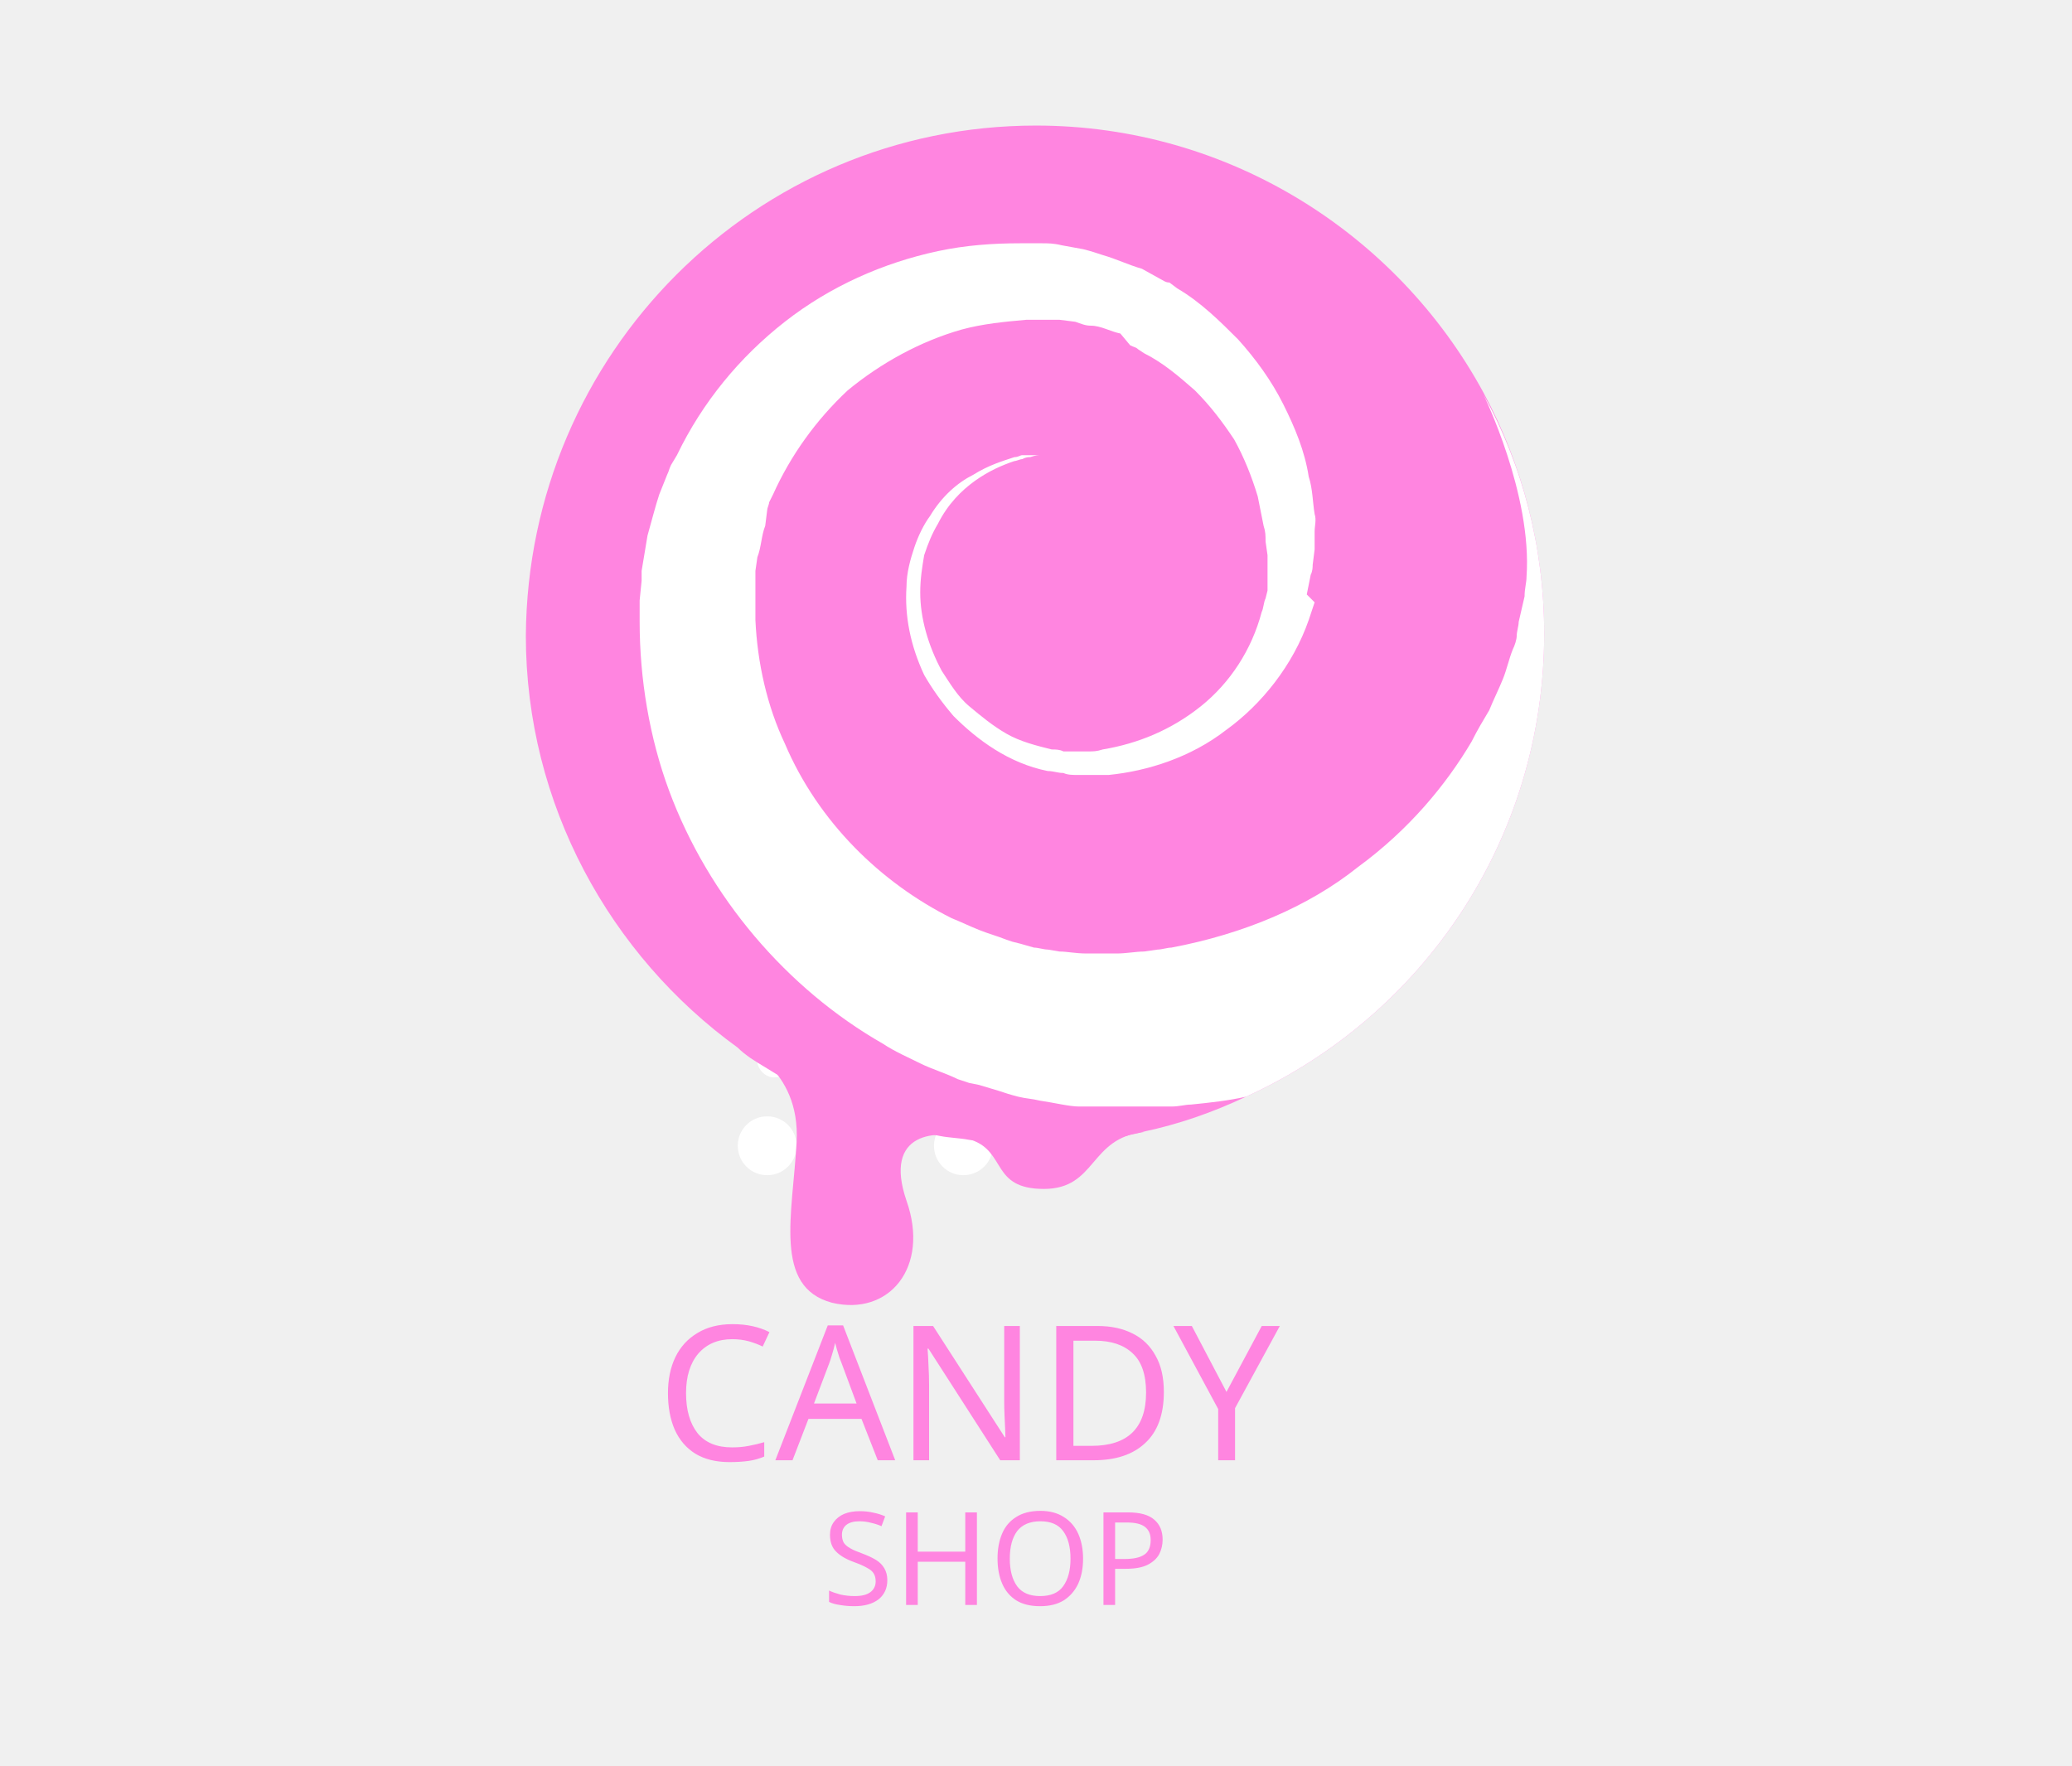
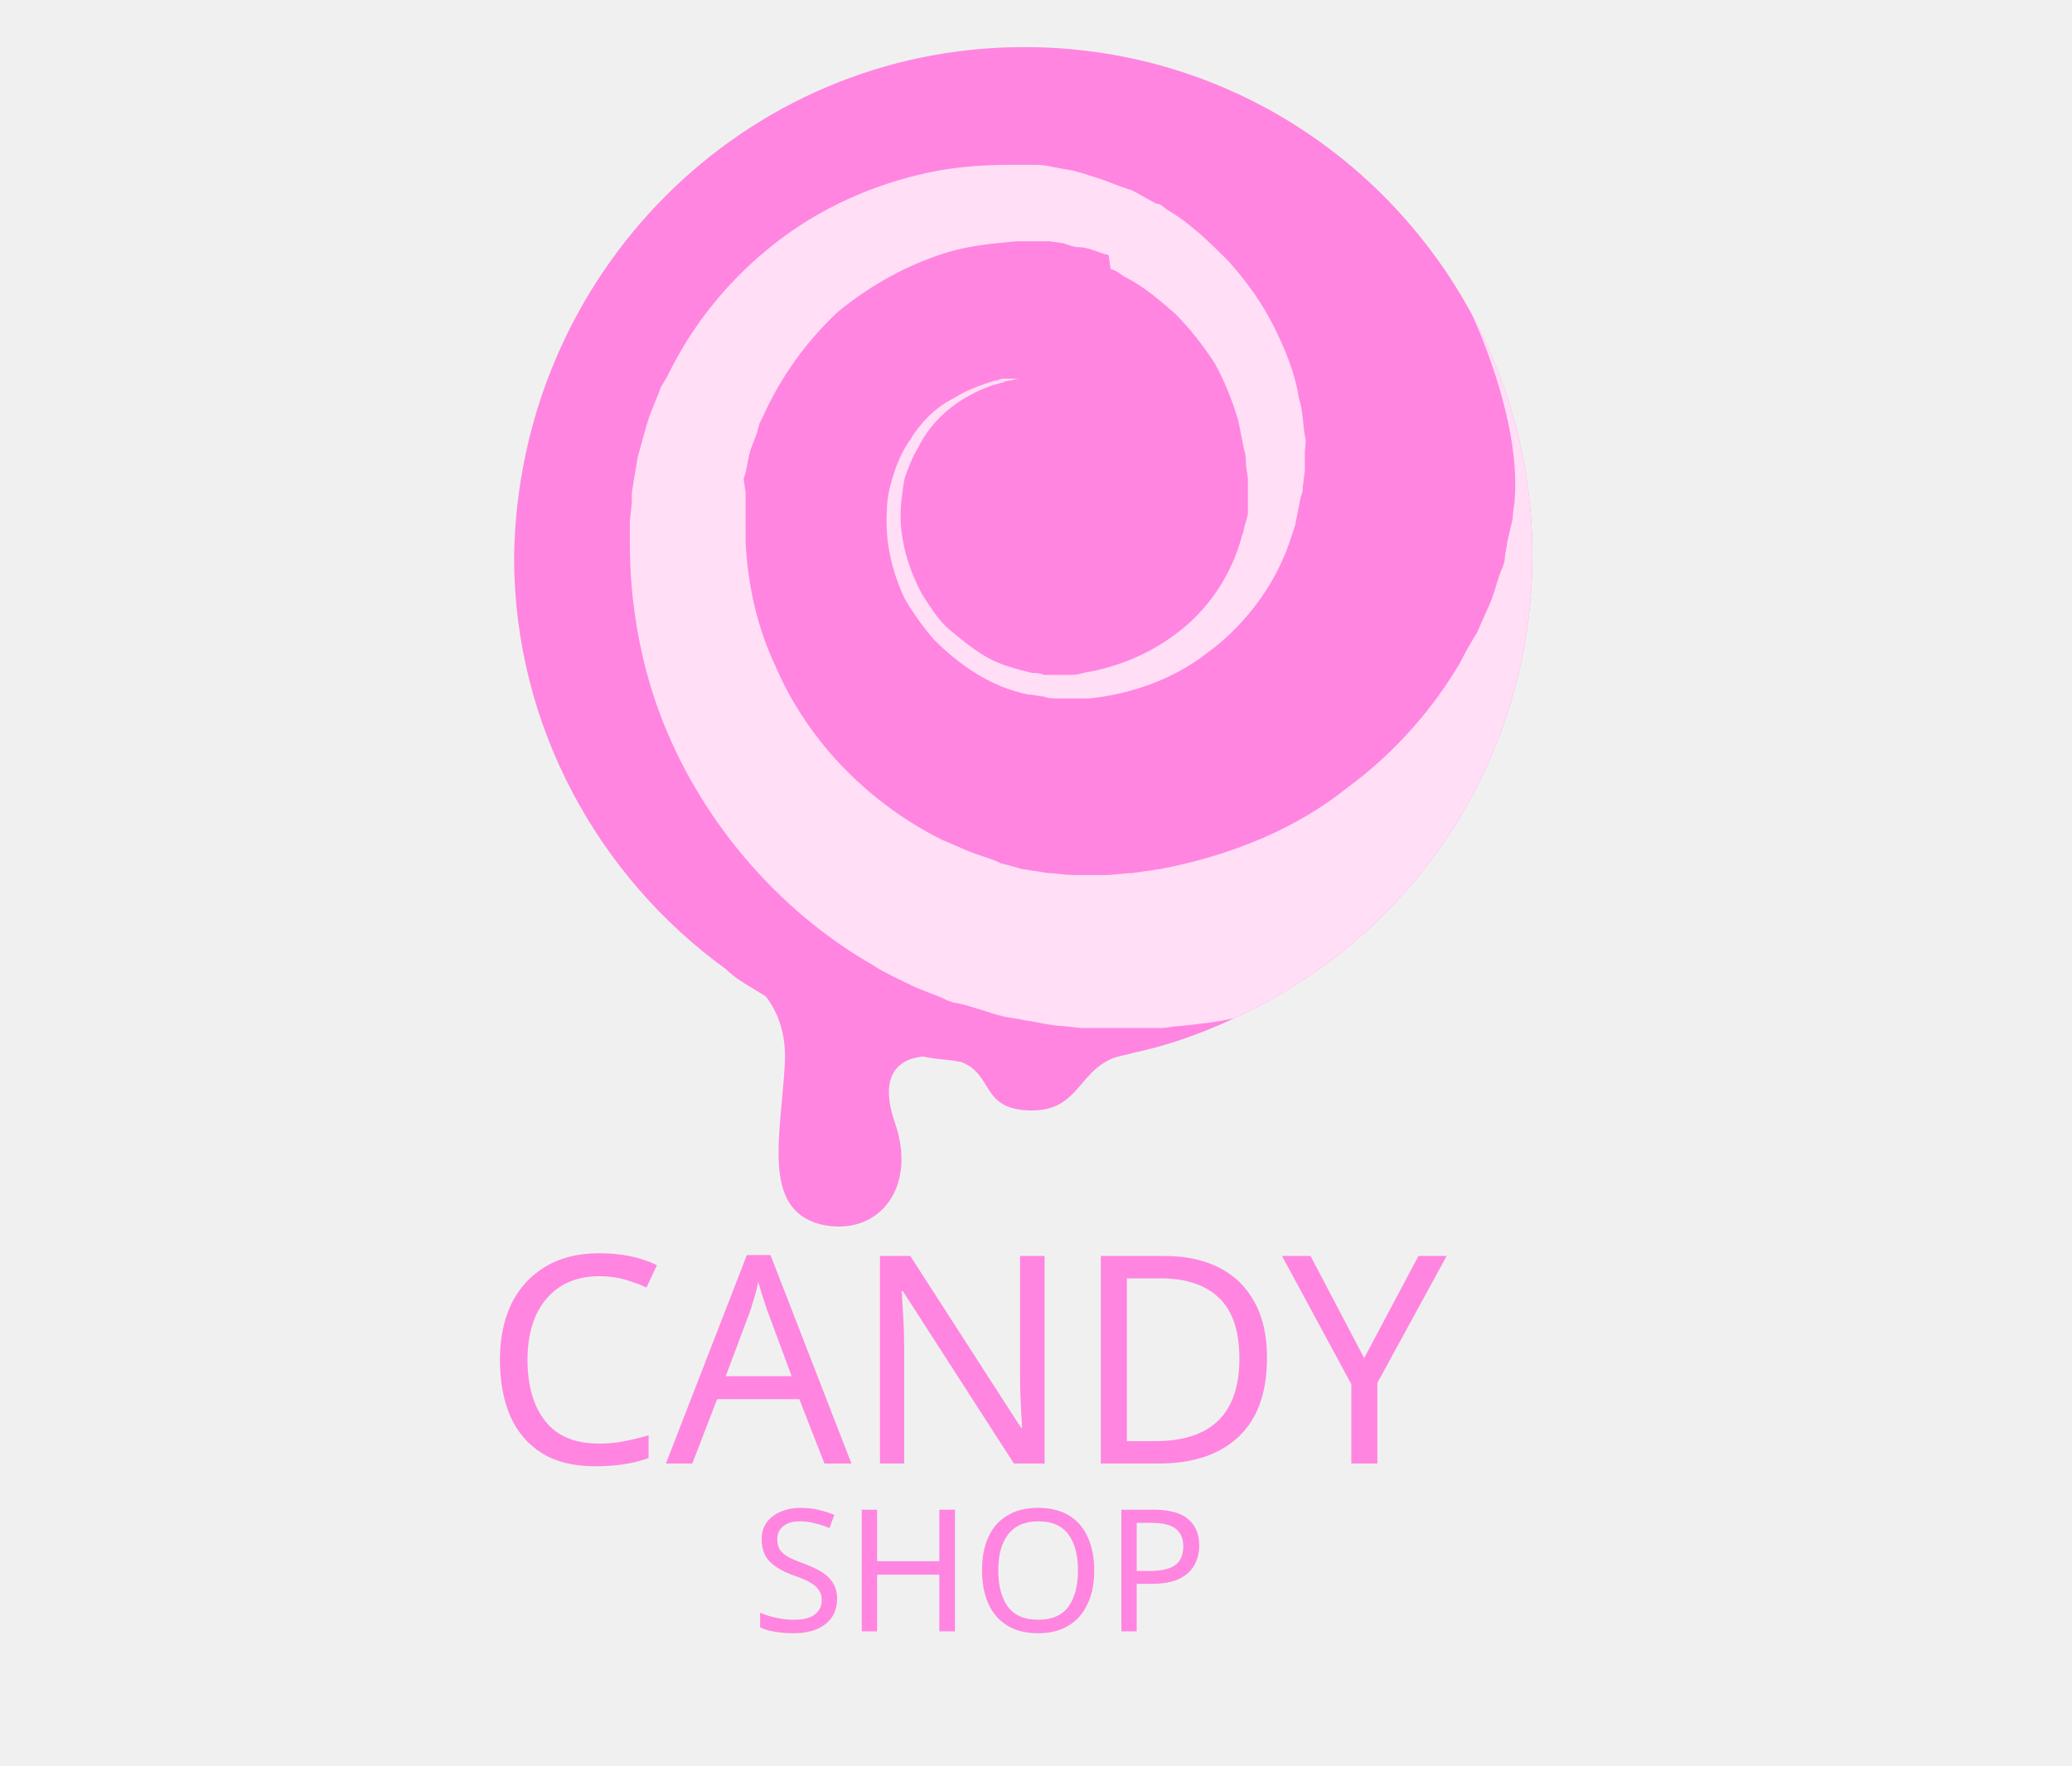
<svg xmlns="http://www.w3.org/2000/svg" version="1.1" id="Capa_1" x="0px" y="0px" viewBox="0 0 105.6 90" style="enable-background:new 0 0 105.6 90;" xml:space="preserve">
  <style type="text/css">
- 	.st0{fill:#FFFFFF;fill-opacity:0;}
- 	.st1{fill:#FFFFFF;}
- 	.st2{fill:#FF85E0;}
- 	.st3{font-family:'Montserrat-SemiBold';}
- 	.st4{font-size:9.574px;}
- 	.st5{font-size:6.608px;}
+ 	.st0{fill:#FF85E0;}
+ 	.st1{fill:#FFDEF6;}
+ 	.st2{font-family:'ForteMT';}
+ 	.st3{font-size:14.818px;}
+ 	.st4{font-family:'Montserrat-SemiBold';}
+ 	.st5{font-size:8.692px;}
</style>
  <g>
    <g>
-       <rect x="31.6" y="38.9" class="st0" width="24" height="24" />
-       <path class="st1" d="M52.7,45.9c-0.4-0.6-1-1-1.7-1H38.2l-0.6-2.3c-0.1-0.4-0.5-0.8-1-0.7h-2c-0.6,0-1,0.4-1,1s0.4,1,1,1h1.2    l2.8,10.3c0.1,0.4,0.5,0.8,1,0.7h9c0.4,0,0.7-0.2,0.9-0.5l3.3-6.6C53,47.2,53,46.5,52.7,45.9z M48,52.9h-7.6l-1.6-6H51L48,52.9z" />
-       <circle class="st1" cx="39.1" cy="58.4" r="1.5" />
-       <circle class="st1" cx="49.1" cy="58.4" r="1.5" />
+       <path class="st0" d="M78.1,28.3c0,10.5-6.2,19.5-15.2,23.6c-1.7,0.8-3.4,1.4-5.3,1.8c0,0,0,0,0,0c-0.3,0.1-0.5,0.1-0.8,0.2    c-1.5,0.3-3,0.4-4.6,0.4c-1.1,0-2.3-0.1-3.4-0.2c-0.5-0.1-1-0.1-1.5-0.2c-3.2-0.6-6.2-1.8-8.9-3.5c-0.5-0.3-1-0.6-1.4-1    c0,0,0,0,0,0c-6.5-4.7-10.8-12.4-10.8-21C26.4,14,37.9,2.4,52.2,2.4C62.1,2.4,70.6,7.9,75,16h0C77,19.7,78.1,23.9,78.1,28.3z" />
+       <path class="st1" d="M78.1,28.3c0,10.5-6.2,19.5-15.2,23.6c-0.9,0.2-1.8,0.3-2.8,0.4c-0.3,0-0.6,0.1-1,0.1c-0.3,0-0.6,0-1,0    c-0.6,0-1.3,0-1.9,0l-0.1,0l-0.3,0l-0.1,0l-0.2,0l-0.4,0l-0.9-0.1c-0.5,0-1.3-0.2-2-0.3c-0.4-0.1-0.7-0.1-1.1-0.2    c-0.4-0.1-0.7-0.2-1-0.3l-1-0.3l-0.5-0.1L48.3,51c-0.6-0.3-1.3-0.5-1.9-0.8c-0.6-0.3-1.3-0.6-1.9-1c-4.9-2.8-8.9-7.5-10.9-12.9    c-1-2.7-1.5-5.7-1.5-8.6l0-0.3v-0.1c0,0,0-0.2,0-0.2l0,0l0-0.5l0.1-1c0-0.1,0-0.1,0-0.2l0-0.3l0.1-0.6l0.2-1.2    c0.2-0.7,0.4-1.5,0.6-2.1l0.4-1c0.1-0.2,0.1-0.3,0.2-0.5l0.3-0.5c1.3-2.7,3.2-5,5.5-6.8c2.3-1.8,5-3,7.8-3.6    c1.4-0.3,2.8-0.4,4.2-0.4h0.1l0.1,0c0,0,0.2,0,0.2,0l0.2,0l0.5,0c0.3,0,0.6,0,1,0.1l1.1,0.2c0.4,0.1,0.7,0.2,1,0.3    c0.7,0.2,1.3,0.5,2,0.7l0.9,0.5c0.2,0.1,0.3,0.2,0.5,0.2l0.4,0.3c1.2,0.7,2.2,1.7,3.1,2.6c0.9,1,1.7,2.1,2.3,3.3    c0.6,1.2,1.1,2.4,1.3,3.7c0.2,0.6,0.2,1.3,0.3,1.9c0.1,0.3,0,0.6,0,0.9l0,0.5l0,0.2v0.1c0,0.2,0,0.1,0,0.1V24l-0.1,0.8    c0,0.1,0,0.3-0.1,0.5l-0.1,0.5l-0.1,0.5l-0.1,0.5c-0.1,0.3-0.2,0.6-0.3,0.9c-0.8,2.3-2.4,4.3-4.2,5.6c-1.8,1.4-4,2.1-6,2.3    c-0.3,0-0.5,0-0.8,0l-0.4,0h-0.1l-0.1,0l-0.2,0c-0.2,0-0.5,0-0.7-0.1c-0.3,0-0.5-0.1-0.8-0.1c-1-0.2-1.9-0.6-2.7-1.1    c-0.8-0.5-1.5-1.1-2.1-1.7c-0.6-0.7-1.1-1.4-1.5-2.1c-0.7-1.5-1-3-0.9-4.5c0-0.7,0.2-1.4,0.4-2c0.2-0.6,0.5-1.2,0.8-1.6    c0.6-1,1.4-1.7,2.2-2.1c0.8-0.5,1.5-0.7,2.1-0.9c0.2,0,0.3-0.1,0.4-0.1c0.1,0,0.3,0,0.4,0c0.2,0,0.4,0,0.6,0c0.3,0,0.5,0,0.5,0    s-0.2,0-0.5,0c-0.2,0-0.3,0-0.6,0.1c-0.1,0-0.2,0-0.4,0.1c-0.1,0-0.3,0.1-0.4,0.1c-0.6,0.2-1.3,0.5-2,1c-0.7,0.5-1.4,1.2-1.9,2.2    c-0.3,0.5-0.5,1-0.7,1.6c-0.1,0.6-0.2,1.2-0.2,1.9c0,1.3,0.4,2.7,1.1,4c0.4,0.6,0.8,1.3,1.4,1.8c0.6,0.5,1.2,1,1.9,1.4    c0.7,0.4,1.5,0.6,2.3,0.8c0.2,0,0.4,0,0.6,0.1c0.2,0,0.5,0,0.7,0h0.2l0.1,0c0,0,0,0,0,0l0,0l0.3,0c0.2,0,0.4,0,0.7-0.1    c1.8-0.3,3.5-1,5-2.2c1.5-1.2,2.6-2.9,3.1-4.8c0.1-0.2,0.1-0.5,0.2-0.7l0.1-0.4l0-0.3l0-0.3c0-0.1,0-0.2,0-0.4l0-0.8l-0.1-0.7    c0-0.3,0-0.5-0.1-0.8c-0.1-0.5-0.2-1-0.3-1.5c-0.3-1-0.7-2-1.2-2.9c-0.6-0.9-1.2-1.7-2-2.5c-0.8-0.7-1.6-1.4-2.6-1.9l-0.3-0.2    c-0.1-0.1-0.2-0.1-0.4-0.2L56.5,13c-0.5-0.1-1-0.4-1.5-0.4c-0.3,0-0.5-0.1-0.8-0.2l-0.7-0.1c-0.2,0-0.6,0-0.9,0l-0.5,0l-0.2,0l0,0    l0,0l-0.1,0c-1.1,0.1-2.2,0.2-3.3,0.5c-2.1,0.6-4.1,1.7-5.8,3.1c-1.6,1.5-2.9,3.3-3.8,5.3l-0.2,0.4c0,0.1-0.1,0.3-0.1,0.4    l-0.3,0.8c-0.2,0.5-0.2,1.1-0.4,1.6L38,25.1l0,0.4l0,0.2c0,0.1,0,0.2,0,0.2l0,1.4v0.1l0-0.1l0,0.1l0,0.2c0.1,2.2,0.6,4.4,1.5,6.3    c1.7,4,4.9,7.1,8.5,8.9c0.5,0.2,0.9,0.4,1.4,0.6c0.5,0.2,0.9,0.3,1.4,0.5L51,44l0.4,0.1l0.7,0.2c0.2,0,0.5,0.1,0.7,0.1l0.6,0.1    c0.4,0,0.8,0.1,1.4,0.1l0.9,0l0.4,0l0.2,0l-0.1,0l0.1,0c0.5,0,1-0.1,1.4-0.1l0.7-0.1c0.2,0,0.5-0.1,0.7-0.1c3.7-0.7,7-2.1,9.5-4.1    c2.6-1.9,4.5-4.2,5.8-6.4c0.3-0.6,0.6-1.1,0.9-1.6c0.2-0.5,0.5-1.1,0.7-1.6c0.2-0.5,0.3-1,0.5-1.5c0.1-0.2,0.2-0.5,0.2-0.7    c0-0.2,0.1-0.5,0.1-0.7c0.1-0.4,0.2-0.9,0.3-1.3c0-0.4,0.1-0.7,0.1-1C77.5,21.2,75,16,75,16h0C77,19.7,78.1,23.9,78.1,28.3z" />
+       <path class="st0" d="M37.1,49.3c0,0,3.1,1.1,2.9,4.9c-0.2,3.7-1.2,7.4,1.8,8.2c2.9,0.7,5-1.8,3.8-5.2c-1.2-3.5,1.5-3.7,3.3-3.1    c1.8,0.6,1,2.5,3.7,2.5c2.7,0,2.3-2.6,5.1-2.9c0,0-18.3-2-20.5-4.6V49.3z" />
    </g>
-   </g>
-   <g>
-     <path class="st2" d="M78.7,32.3c0,10.5-6.2,19.5-15.2,23.6c-1.7,0.8-3.4,1.4-5.3,1.8c0,0,0,0,0,0c-0.3,0.1-0.5,0.1-0.8,0.2   c-1.5,0.3-3,0.4-4.6,0.4c-1.1,0-2.3-0.1-3.4-0.2c-0.5-0.1-1-0.1-1.5-0.2c-3.2-0.6-6.2-1.8-8.9-3.5c-0.5-0.3-1-0.6-1.4-1   c0,0,0,0,0,0c-6.5-4.7-10.8-12.4-10.8-21C26.9,18,38.5,6.4,52.8,6.4c9.8,0,18.4,5.5,22.8,13.6h0C77.6,23.7,78.7,27.9,78.7,32.3z" />
-     <path class="st1" d="M78.7,32.3c0,10.5-6.2,19.5-15.2,23.6c-0.9,0.2-1.8,0.3-2.8,0.4c-0.3,0-0.6,0.1-1,0.1c-0.3,0-0.6,0-1,0   c-0.6,0-1.3,0-1.9,0l-0.1,0l-0.3,0l-0.1,0l-0.2,0l-0.4,0L55,56.4c-0.5,0-1.3-0.2-2-0.3c-0.4-0.1-0.7-0.1-1.1-0.2   c-0.4-0.1-0.7-0.2-1-0.3l-1-0.3l-0.5-0.1L48.8,55c-0.6-0.3-1.3-0.5-1.9-0.8c-0.6-0.3-1.3-0.6-1.9-1c-4.9-2.8-8.9-7.5-10.9-12.9   c-1-2.7-1.5-5.7-1.5-8.6l0-0.3v-0.1c0,0,0-0.2,0-0.2l0,0l0-0.5l0.1-1c0-0.1,0-0.1,0-0.2l0-0.3l0.1-0.6l0.2-1.2   c0.2-0.7,0.4-1.5,0.6-2.1l0.4-1c0.1-0.2,0.1-0.3,0.2-0.5l0.3-0.5c1.3-2.7,3.2-5,5.5-6.8c2.3-1.8,5-3,7.8-3.6   c1.4-0.3,2.8-0.4,4.2-0.4h0.1l0.1,0c0,0,0.2,0,0.2,0l0.2,0l0.5,0c0.3,0,0.6,0,1,0.1l1.1,0.2c0.4,0.1,0.7,0.2,1,0.3   c0.7,0.2,1.3,0.5,2,0.7l0.9,0.5c0.2,0.1,0.3,0.2,0.5,0.2l0.4,0.3c1.2,0.7,2.2,1.7,3.1,2.6c0.9,1,1.7,2.1,2.3,3.3   c0.6,1.2,1.1,2.4,1.3,3.7c0.2,0.6,0.2,1.3,0.3,1.9c0.1,0.3,0,0.6,0,0.9l0,0.5l0,0.2v0.1c0,0.2,0,0.1,0,0.1V28l-0.1,0.8   c0,0.1,0,0.3-0.1,0.5l-0.1,0.5l-0.1,0.5L67,30.7c-0.1,0.3-0.2,0.6-0.3,0.9c-0.8,2.3-2.4,4.3-4.2,5.6c-1.8,1.4-4,2.1-6,2.3   c-0.3,0-0.5,0-0.8,0l-0.4,0h-0.1l-0.1,0l-0.2,0c-0.2,0-0.5,0-0.7-0.1c-0.3,0-0.5-0.1-0.8-0.1c-1-0.2-1.9-0.6-2.7-1.1   c-0.8-0.5-1.5-1.1-2.1-1.7c-0.6-0.7-1.1-1.4-1.5-2.1c-0.7-1.5-1-3-0.9-4.5c0-0.7,0.2-1.4,0.4-2c0.2-0.6,0.5-1.2,0.8-1.6   c0.6-1,1.4-1.7,2.2-2.1c0.8-0.5,1.5-0.7,2.1-0.9c0.2,0,0.3-0.1,0.4-0.1c0.1,0,0.3,0,0.4,0c0.2,0,0.4,0,0.6,0c0.3,0,0.5,0,0.5,0   s-0.2,0-0.5,0c-0.2,0-0.3,0-0.6,0.1c-0.1,0-0.2,0-0.4,0.1c-0.1,0-0.3,0.1-0.4,0.1c-0.6,0.2-1.3,0.5-2,1c-0.7,0.5-1.4,1.2-1.9,2.2   c-0.3,0.5-0.5,1-0.7,1.6c-0.1,0.6-0.2,1.2-0.2,1.9c0,1.3,0.4,2.7,1.1,4c0.4,0.6,0.8,1.3,1.4,1.8c0.6,0.5,1.2,1,1.9,1.4   c0.7,0.4,1.5,0.6,2.3,0.8c0.2,0,0.4,0,0.6,0.1c0.2,0,0.5,0,0.7,0h0.2l0.1,0c0,0,0,0,0,0l0,0l0.3,0c0.2,0,0.4,0,0.7-0.1   c1.8-0.3,3.5-1,5-2.2c1.5-1.2,2.6-2.9,3.1-4.8c0.1-0.2,0.1-0.5,0.2-0.7l0.1-0.4l0-0.3l0-0.3c0-0.1,0-0.2,0-0.4l0-0.8l-0.1-0.7   c0-0.3,0-0.5-0.1-0.8c-0.1-0.5-0.2-1-0.3-1.5c-0.3-1-0.7-2-1.2-2.9c-0.6-0.9-1.2-1.7-2-2.5c-0.8-0.7-1.6-1.4-2.6-1.9l-0.3-0.2   c-0.1-0.1-0.2-0.1-0.4-0.2L57.1,17c-0.5-0.1-1-0.4-1.5-0.4c-0.3,0-0.5-0.1-0.8-0.2L54,16.3c-0.2,0-0.6,0-0.9,0l-0.5,0l-0.2,0l0,0   l0,0l-0.1,0c-1.1,0.1-2.2,0.2-3.3,0.5c-2.1,0.6-4.1,1.7-5.8,3.1c-1.6,1.5-2.9,3.3-3.8,5.3l-0.2,0.4c0,0.1-0.1,0.3-0.1,0.4L39,26.8   c-0.2,0.5-0.2,1.1-0.4,1.6l-0.1,0.7l0,0.4l0,0.2c0,0.1,0,0.2,0,0.2l0,1.4v0.1l0-0.1l0,0.1l0,0.2c0.1,2.2,0.6,4.4,1.5,6.3   c1.7,4,4.9,7.1,8.5,8.9c0.5,0.2,0.9,0.4,1.4,0.6c0.5,0.2,0.9,0.3,1.4,0.5l0.3,0.1l0.4,0.1l0.7,0.2c0.2,0,0.5,0.1,0.7,0.1l0.6,0.1   c0.4,0,0.8,0.1,1.4,0.1l0.9,0l0.4,0l0.2,0l-0.1,0l0.1,0c0.5,0,1-0.1,1.4-0.1l0.7-0.1c0.2,0,0.5-0.1,0.7-0.1c3.7-0.7,7-2.1,9.5-4.1   c2.6-1.9,4.5-4.2,5.8-6.4c0.3-0.6,0.6-1.1,0.9-1.6c0.2-0.5,0.5-1.1,0.7-1.6c0.2-0.5,0.3-1,0.5-1.5c0.1-0.2,0.2-0.5,0.2-0.7   c0-0.2,0.1-0.5,0.1-0.7c0.1-0.4,0.2-0.9,0.3-1.3c0-0.4,0.1-0.7,0.1-1c0.3-4.2-2.2-9.3-2.2-9.3h0C77.6,23.7,78.7,27.9,78.7,32.3z" />
-     <path class="st2" d="M37.7,53.3c0,0,3.1,1.1,2.9,4.9c-0.2,3.7-1.2,7.4,1.8,8.2c2.9,0.7,5-1.8,3.8-5.2c-1.2-3.5,1.5-3.7,3.3-3.1   c1.8,0.6,1,2.5,3.7,2.5c2.7,0,2.3-2.6,5.1-2.9c0,0-18.3-2-20.5-4.6V53.3z" />
-     <text transform="matrix(1 0 0 1 33.4648 74.4297)" class="st2 st3 st4">CANDY</text>
-     <text transform="matrix(1 0 0 1 41.9101 81.8056)" class="st2 st3 st5">SHOP</text>
+     <text transform="matrix(1 0 0 1 24.5725 74.5957)" class="st0 st2 st3">CANDY</text>
+     <text transform="matrix(1 0 0 1 38.3032 83.1523)" class="st0 st4 st5">SHOP</text>
  </g>
</svg>
